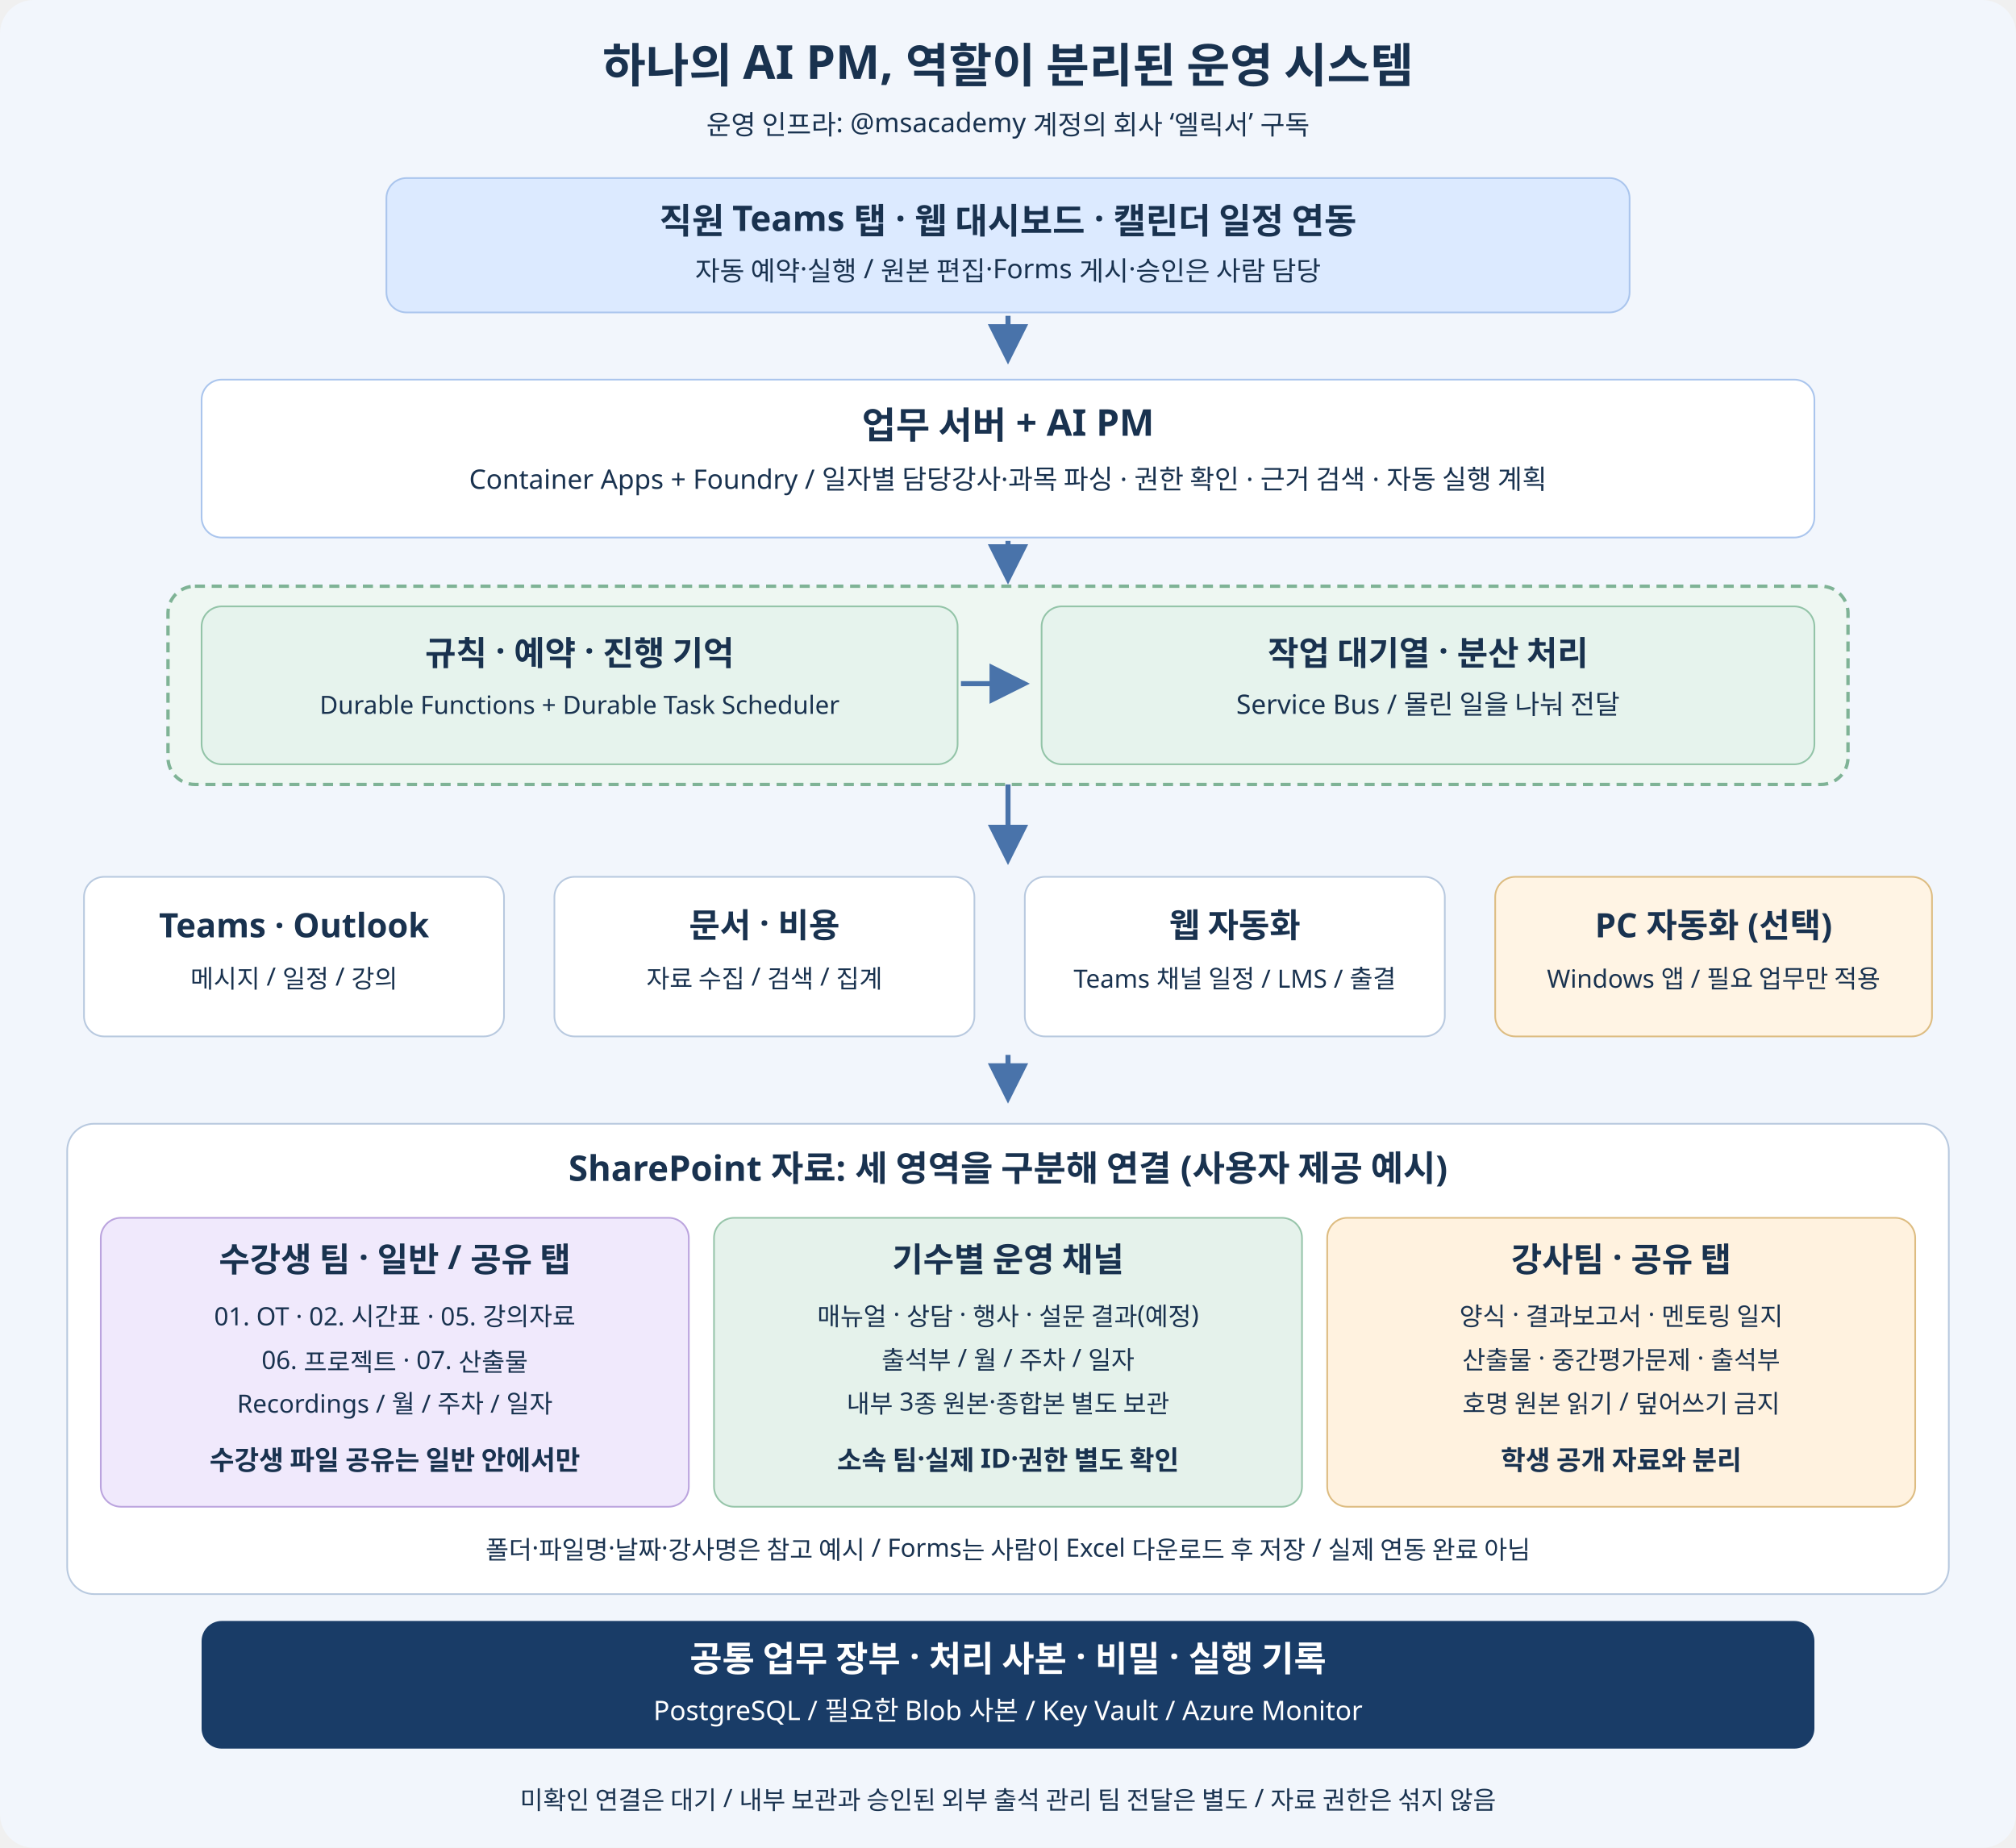
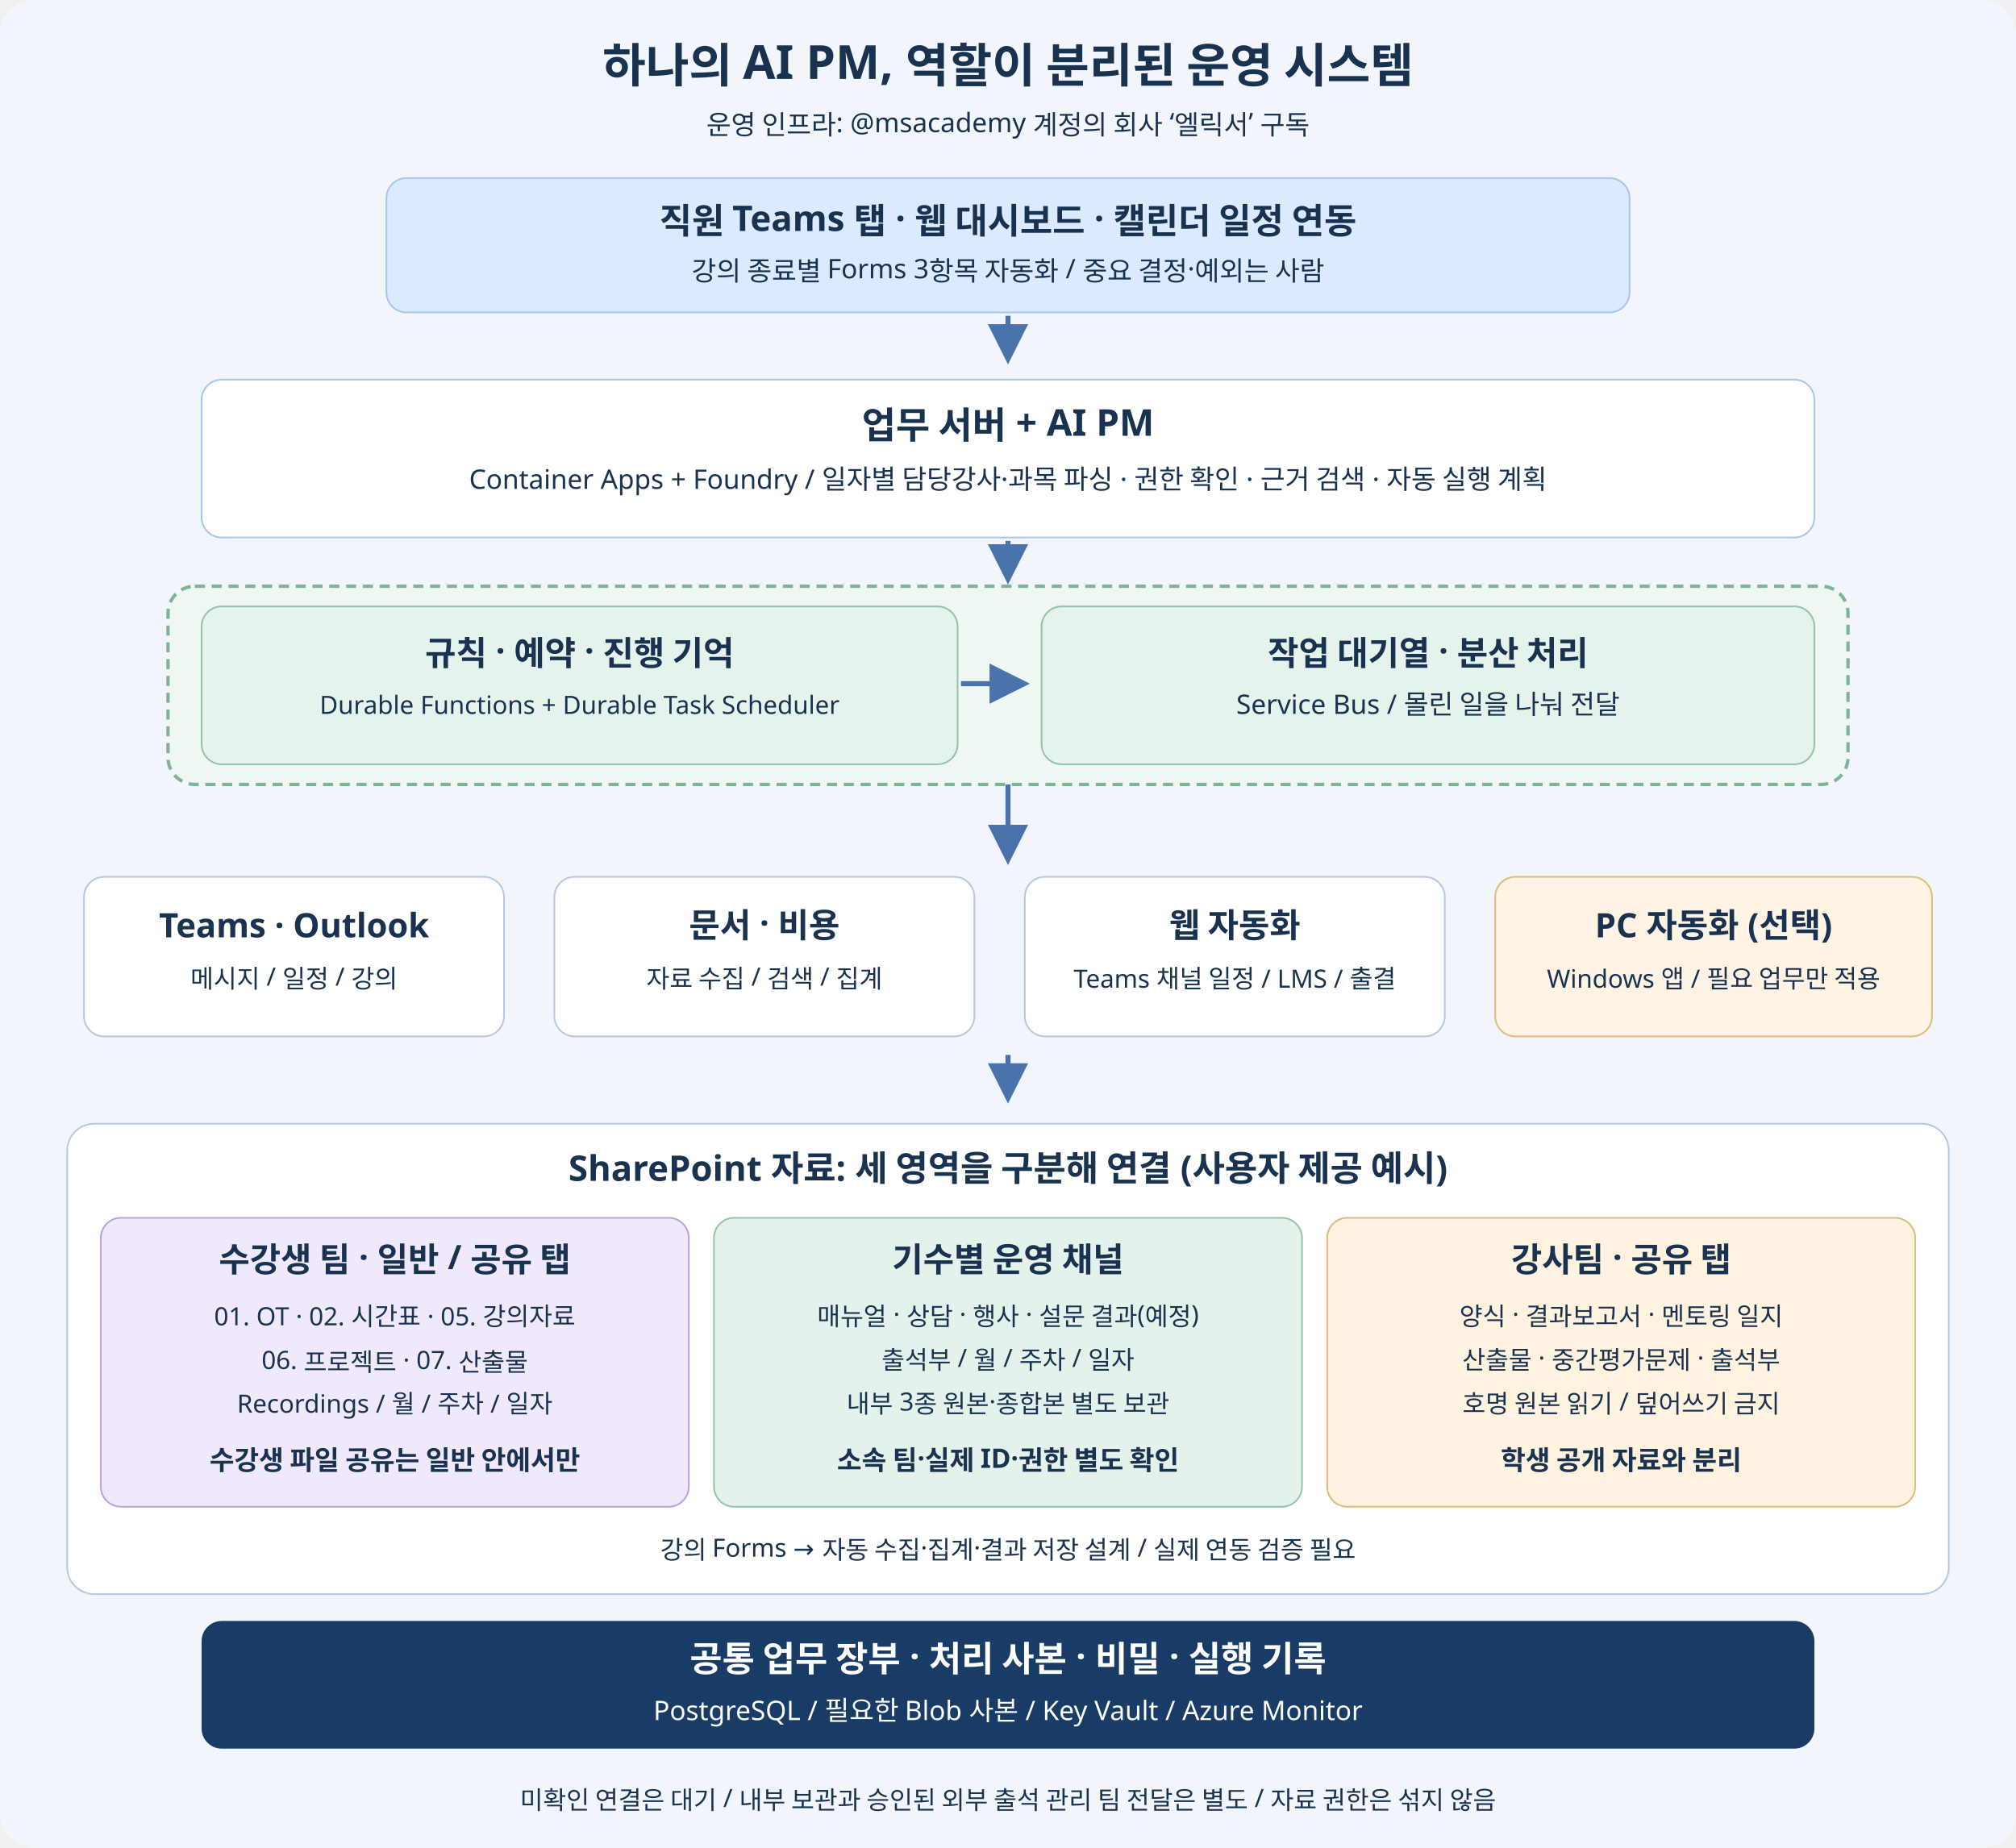
<svg xmlns="http://www.w3.org/2000/svg" width="1200" height="1100" style="max-width:100%;height:auto" viewBox="0 0 1200 1100" role="img" aria-labelledby="title desc">
  <defs>
    <marker id="arrow" markerWidth="9" markerHeight="9" refX="7" refY="4" orient="auto">
      <path d="M0,0 L8,4 L0,8" fill="#4973aa" />
    </marker>
  </defs>
  <rect width="1200" height="1100" rx="20" fill="#f2f6fc" />
  <g font-family="Malgun Gothic, Segoe UI, sans-serif" text-anchor="middle" fill="#19324f">
    <text x="600" y="49" font-size="28" font-weight="700">하나의 AI PM, 역할이 분리된 운영 시스템</text>
    <text x="600" y="80" font-size="16">운영 인프라: @msacademy 계정의 회사 ‘엘릭서’ 구독</text>
    <rect x="230" y="106" width="740" height="80" rx="12" fill="#dceaff" stroke="#aac5ed" />
    <text x="600" y="139" font-size="21" font-weight="700">직원 Teams 탭 · 웹 대시보드 · 캘린더 일정 연동</text>
-     <text x="600" y="167" font-size="16">자동 예약·실행 / 원본 편집·Forms 게시·승인은 사람 담당</text>
+     <text x="600" y="167" font-size="16">강의 종료별 Forms 3항목 자동화 / 중요 결정·예외는 사람</text>
    <path d="M600 188 V214" stroke="#4973aa" stroke-width="3" marker-end="url(#arrow)" />
    <rect x="120" y="226" width="960" height="94" rx="12" fill="#fff" stroke="#aac5ed" />
    <text x="600" y="261" font-size="22" font-weight="700">업무 서버 + AI PM</text>
    <text x="600" y="291" font-size="16">Container Apps + Foundry / 일자별 담당강사·과목 파싱 · 권한 확인 · 근거 검색 · 자동 실행 계획</text>
    <path d="M600 322 V345" stroke="#4973aa" stroke-width="3" marker-end="url(#arrow)" />
    <rect x="100" y="349" width="1000" height="118" rx="16" fill="#eef7f2" stroke="#7fb396" stroke-width="2" stroke-dasharray="6,4" />
    <rect x="120" y="361" width="450" height="94" rx="12" fill="#e6f3ed" stroke="#93c4a8" />
    <text x="345" y="396" font-size="20" font-weight="700">규칙 · 예약 · 진행 기억</text>
    <text x="345" y="425" font-size="15">Durable Functions + Durable Task Scheduler</text>
    <rect x="620" y="361" width="460" height="94" rx="12" fill="#e6f3ed" stroke="#93c4a8" />
    <text x="850" y="396" font-size="20" font-weight="700">작업 대기열 · 분산 처리</text>
    <text x="850" y="425" font-size="16">Service Bus / 몰린 일을 나눠 전달</text>
    <path d="M572 407 H610" stroke="#4973aa" stroke-width="3" marker-end="url(#arrow)" />
    <path d="M600 467 V512" stroke="#4973aa" stroke-width="3" fill="none" marker-end="url(#arrow)" />
    <rect x="50" y="522" width="250" height="95" rx="12" fill="#fff" stroke="#b8c9df" />
    <text x="175" y="558" font-size="20" font-weight="700">Teams · Outlook</text>
    <text x="175" y="588" font-size="15">메시지 / 일정 / 강의</text>
    <rect x="330" y="522" width="250" height="95" rx="12" fill="#fff" stroke="#b8c9df" />
    <text x="455" y="558" font-size="20" font-weight="700">문서 · 비용</text>
    <text x="455" y="588" font-size="15">자료 수집 / 검색 / 집계</text>
    <rect x="610" y="522" width="250" height="95" rx="12" fill="#fff" stroke="#b8c9df" />
    <text x="735" y="558" font-size="20" font-weight="700">웹 자동화</text>
    <text x="735" y="588" font-size="15">Teams 채널 일정 / LMS / 출결</text>
    <rect x="890" y="522" width="260" height="95" rx="12" fill="#fff4e4" stroke="#ddbc81" />
    <text x="1020" y="558" font-size="20" font-weight="700">PC 자동화 (선택)</text>
    <text x="1020" y="588" font-size="15">Windows 앱 / 필요 업무만 적용</text>
    <path d="M600 628 V654" stroke="#4973aa" stroke-width="3" marker-end="url(#arrow)" />
    <rect x="40" y="669" width="1120" height="280" rx="16" fill="#fff" stroke="#b8c9df" />
    <text x="600" y="703" font-size="21" font-weight="700">SharePoint 자료: 세 영역을 구분해 연결 (사용자 제공 예시)</text>
    <rect x="60" y="725" width="350" height="172" rx="12" fill="#f0e9fc" stroke="#bba4de" />
    <text x="235" y="757" font-size="20" font-weight="700">수강생 팀 · 일반 / 공유 탭</text>
    <text x="235" y="789" font-size="15">01. OT · 02. 시간표 · 05. 강의자료</text>
    <text x="235" y="815" font-size="15">06. 프로젝트 · 07. 산출물</text>
    <text x="235" y="841" font-size="15">Recordings / 월 / 주차 / 일자</text>
    <text x="235" y="875" font-size="16" font-weight="700">수강생 파일 공유는 일반 안에서만</text>
    <rect x="425" y="725" width="350" height="172" rx="12" fill="#e5f2eb" stroke="#97c5aa" />
    <text x="600" y="757" font-size="20" font-weight="700">기수별 운영 채널</text>
    <text x="600" y="789" font-size="15">매뉴얼 · 상담 · 행사 · 설문 결과(예정)</text>
    <text x="600" y="815" font-size="15">출석부 / 월 / 주차 / 일자</text>
    <text x="600" y="841" font-size="15">내부 3종 원본·종합본 별도 보관</text>
    <text x="600" y="875" font-size="16" font-weight="700">소속 팀·실제 ID·권한 별도 확인</text>
    <rect x="790" y="725" width="350" height="172" rx="12" fill="#fff2df" stroke="#ddbc81" />
    <text x="965" y="757" font-size="20" font-weight="700">강사팀 · 공유 탭</text>
    <text x="965" y="789" font-size="15">양식 · 결과보고서 · 멘토링 일지</text>
    <text x="965" y="815" font-size="15">산출물 · 중간평가문제 · 출석부</text>
    <text x="965" y="841" font-size="15">호명 원본 읽기 / 덮어쓰기 금지</text>
    <text x="965" y="875" font-size="16" font-weight="700">학생 공개 자료와 분리</text>
-     <text x="600" y="928" font-size="15">폴더·파일명·날짜·강사명은 참고 예시 / Forms는 사람이 Excel 다운로드 후 저장 / 실제 연동 완료 아님</text>
+     <text x="600" y="928" font-size="15">강의 Forms → 자동 수집·집계·결과 저장 설계 / 실제 연동 검증 필요</text>
    <rect x="120" y="965" width="960" height="76" rx="12" fill="#193c67" />
    <text x="600" y="995" font-size="21" fill="#fff" font-weight="700">공통 업무 장부 · 처리 사본 · 비밀 · 실행 기록</text>
    <text x="600" y="1024" font-size="16" fill="#fff">PostgreSQL / 필요한 Blob 사본 / Key Vault / Azure Monitor</text>
    <text x="600" y="1077" font-size="15">미확인 연결은 대기 / 내부 보관과 승인된 외부 출석 관리 팀 전달은 별도 / 자료 권한은 섞지 않음</text>
  </g>
</svg>
